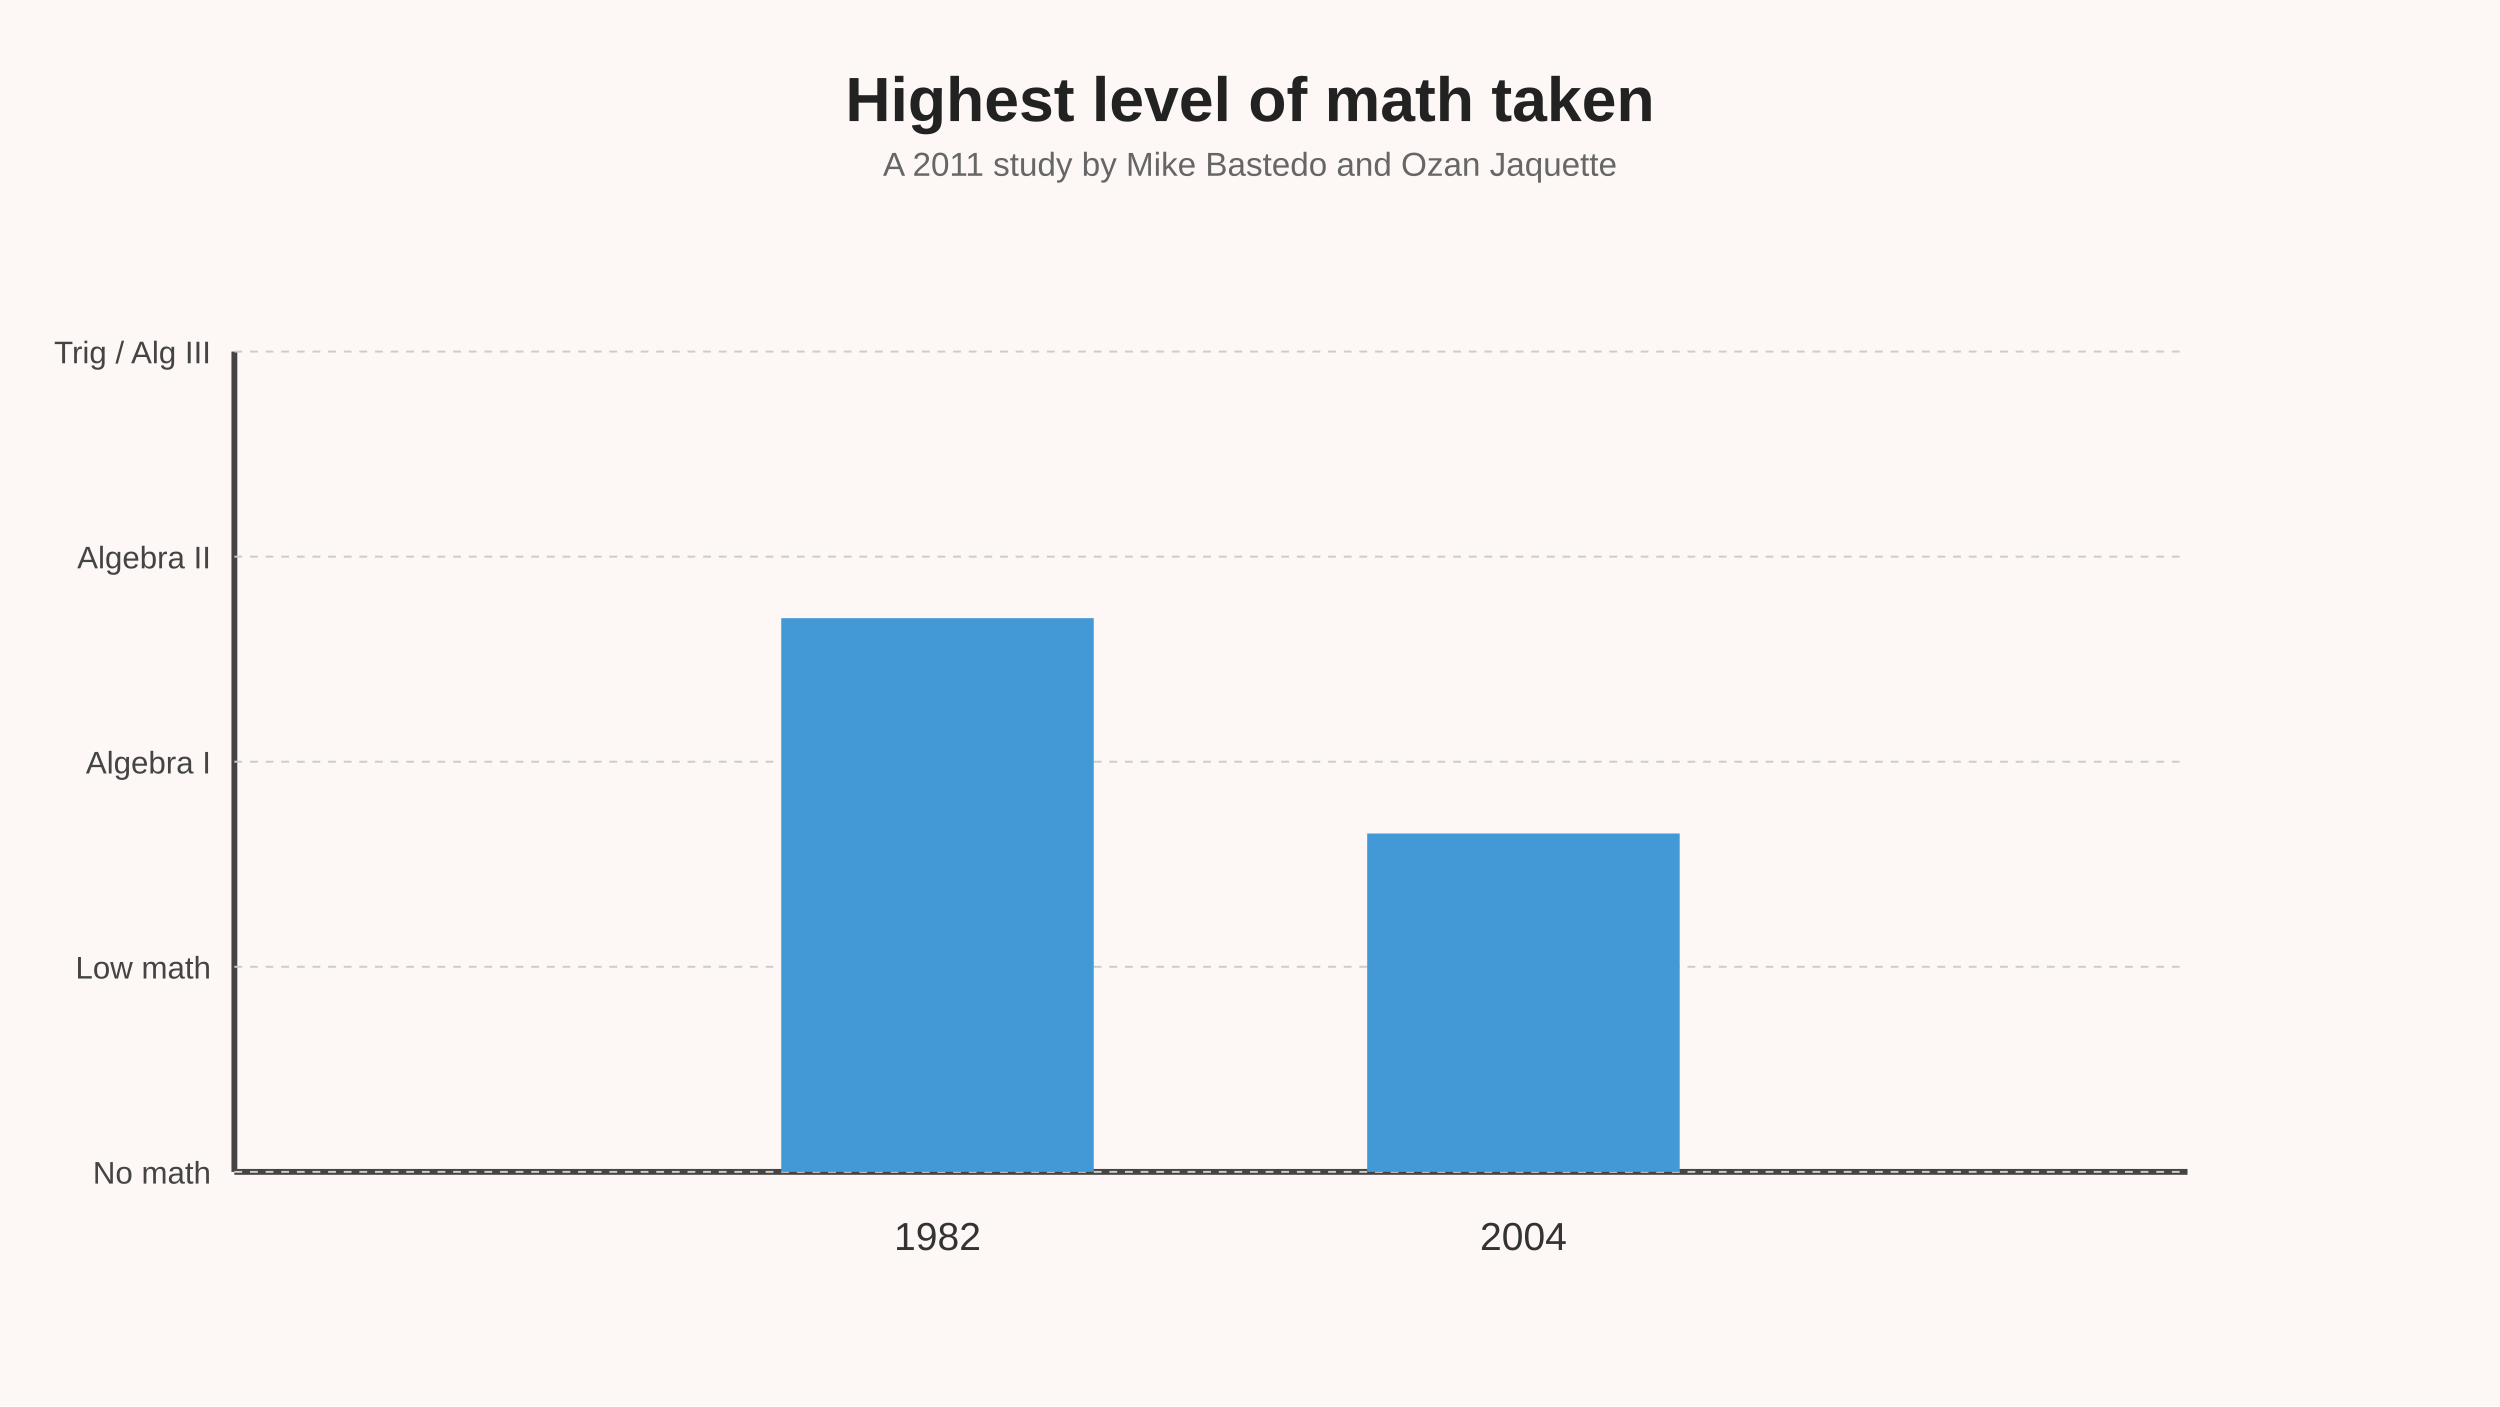
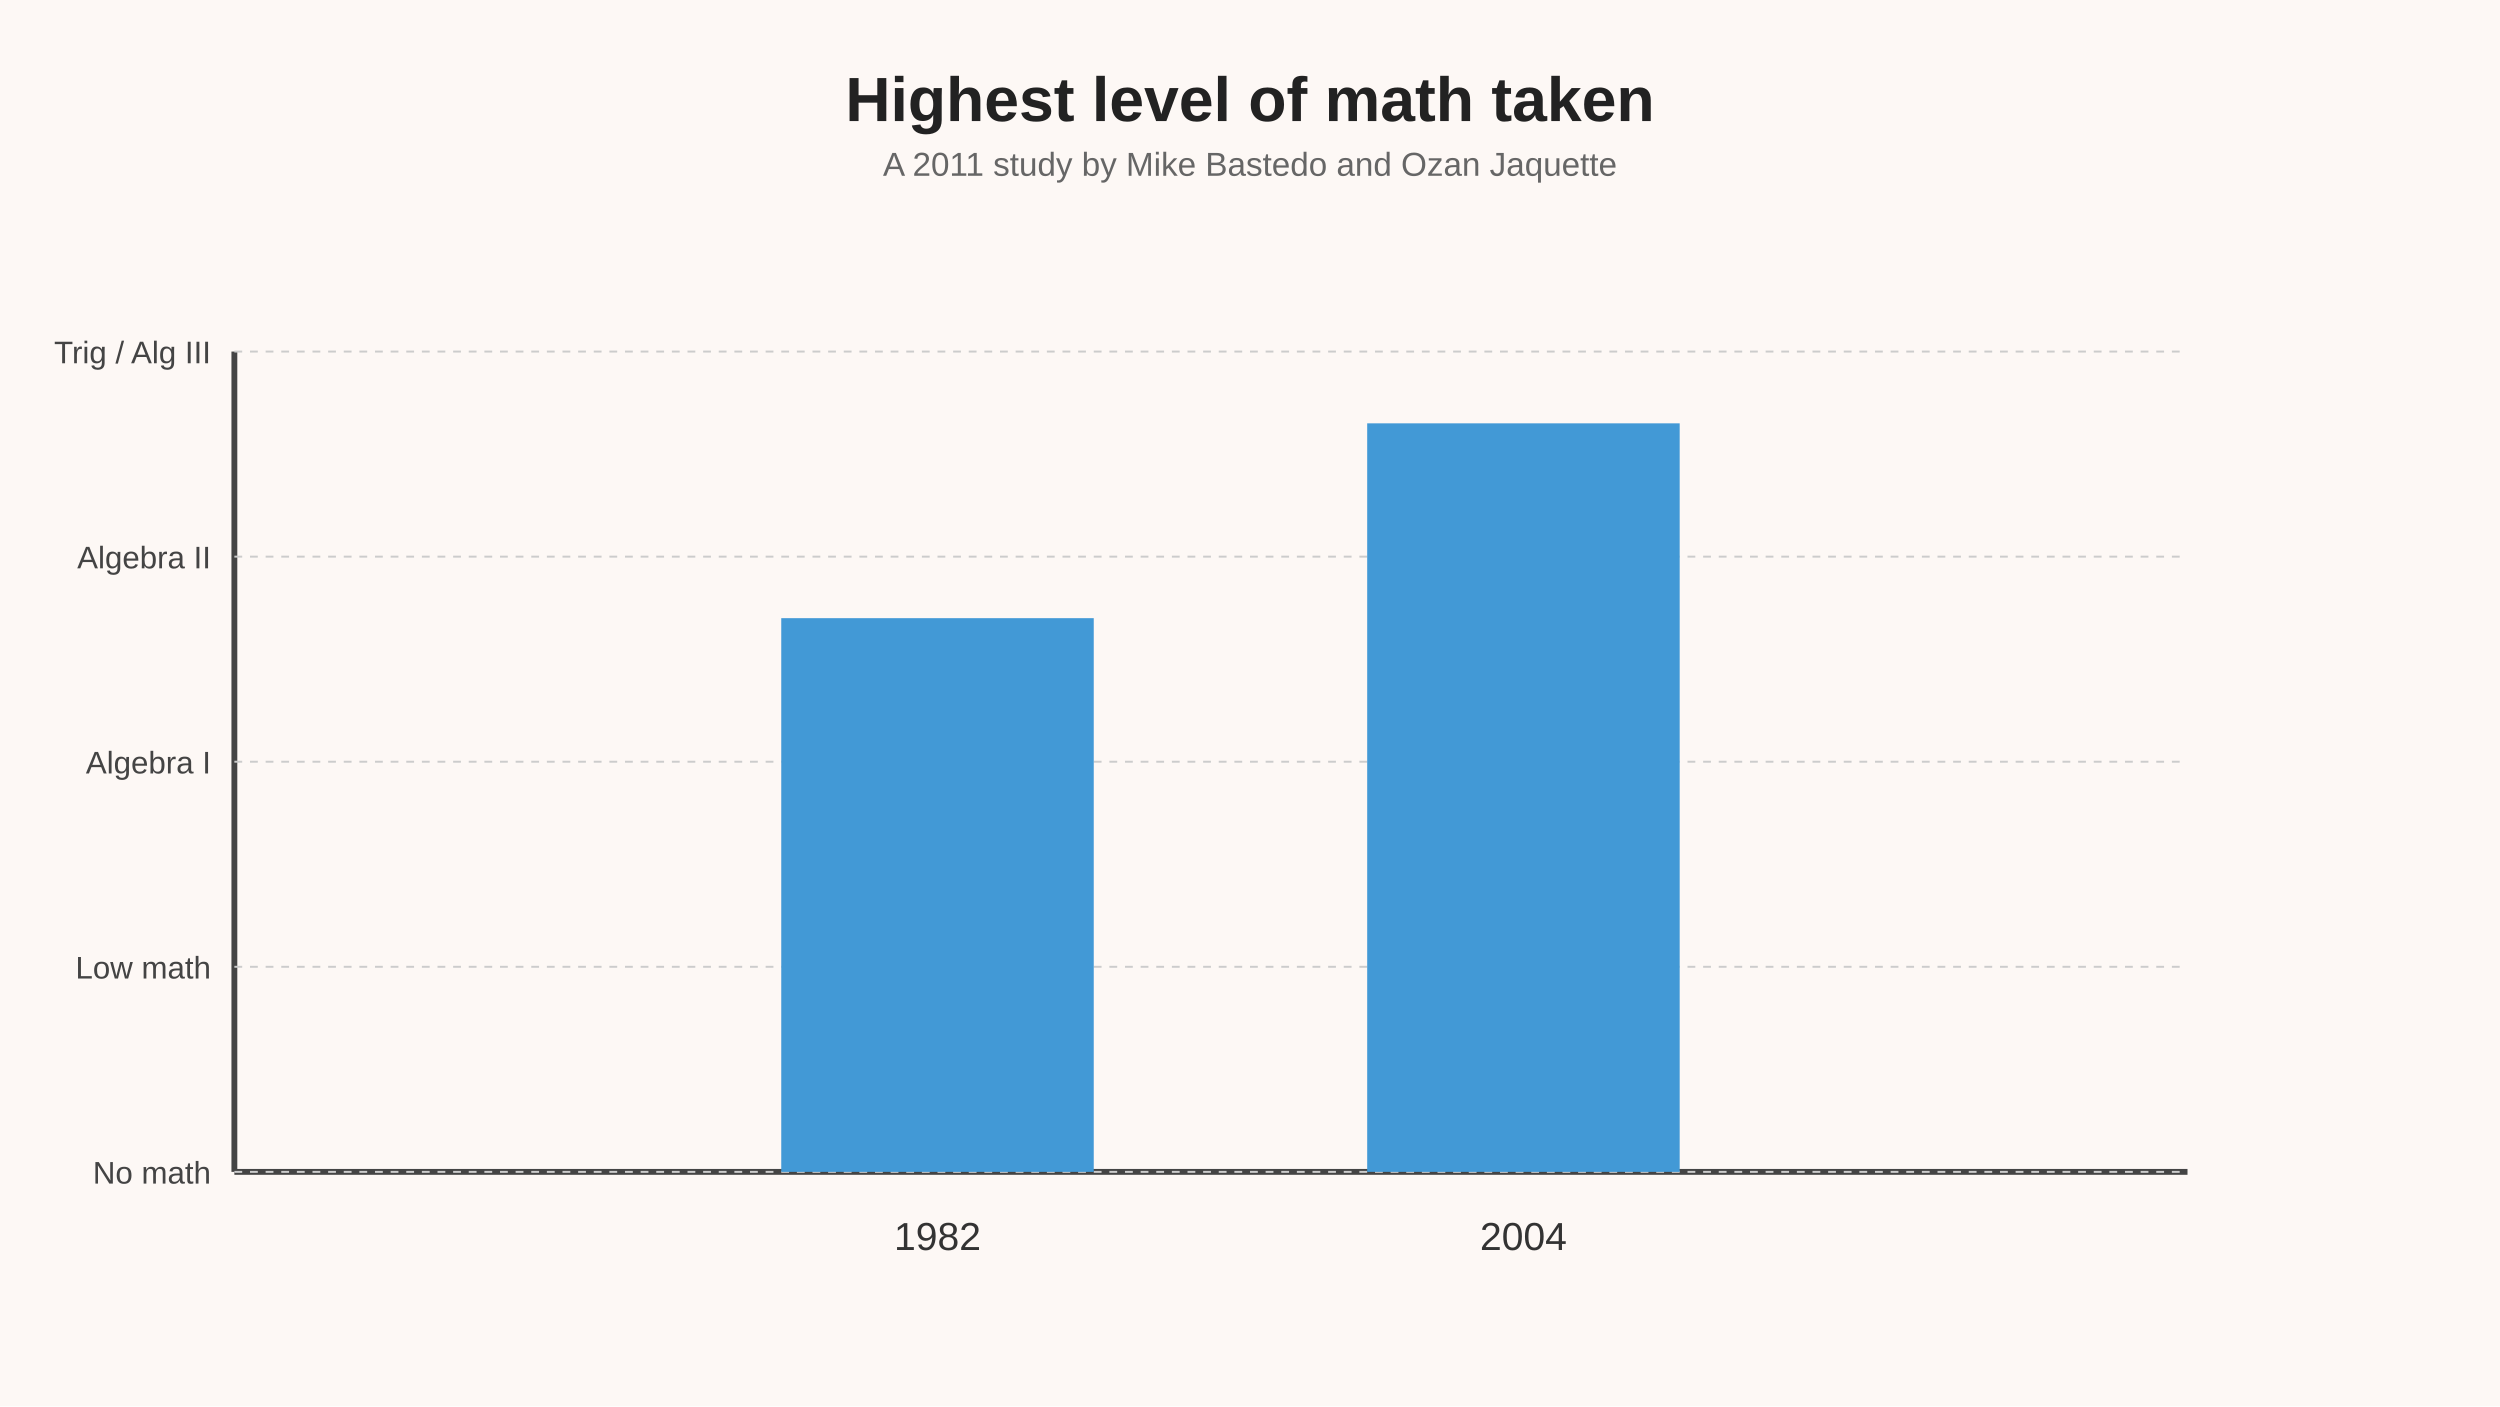
<svg xmlns="http://www.w3.org/2000/svg" width="1280" height="720" viewBox="0 0 1280 720" data-role="semantic-chart" data-generator="datavideo.semantic_render_v1">
  <rect id="scene-background-fill" data-role="background-fill" x="0" y="0" width="1280" height="720" fill="#FDF8F5" />
  <text id="chart-title" data-role="title" x="640.0" y="62" text-anchor="middle" font-family="Arial, sans-serif" font-size="32" font-weight="700" fill="#222222">Highest level of math taken</text>
  <text id="chart-subtitle" data-role="subtitle" x="640.0" y="90" text-anchor="middle" font-family="Arial, sans-serif" font-size="17" fill="#666666">A 2011 study by Mike Bastedo and Ozan Jaquette</text>
  <g id="chart-plot" data-role="plot">
    <line data-role="axis" x1="120" y1="600" x2="1120" y2="600" stroke="#444444" stroke-width="3" />
    <line data-role="axis" x1="120" y1="180" x2="120" y2="600" stroke="#444444" stroke-width="3" />
    <line data-role="gridline" x1="120" y1="600" x2="1120" y2="600" stroke="#cccccc" stroke-width="1" stroke-dasharray="4,4" />
    <text data-role="tick-label" x="108" y="606" text-anchor="end" font-family="Arial, sans-serif" font-size="16" fill="#444444">No math</text>
    <line data-role="gridline" x1="120" y1="495" x2="1120" y2="495" stroke="#cccccc" stroke-width="1" stroke-dasharray="4,4" />
    <text data-role="tick-label" x="108" y="501" text-anchor="end" font-family="Arial, sans-serif" font-size="16" fill="#444444">Low math</text>
    <line data-role="gridline" x1="120" y1="390" x2="1120" y2="390" stroke="#cccccc" stroke-width="1" stroke-dasharray="4,4" />
    <text data-role="tick-label" x="108" y="396" text-anchor="end" font-family="Arial, sans-serif" font-size="16" fill="#444444">Algebra I</text>
    <line data-role="gridline" x1="120" y1="285" x2="1120" y2="285" stroke="#cccccc" stroke-width="1" stroke-dasharray="4,4" />
    <text data-role="tick-label" x="108" y="291" text-anchor="end" font-family="Arial, sans-serif" font-size="16" fill="#444444">Algebra II</text>
    <line data-role="gridline" x1="120" y1="180" x2="1120" y2="180" stroke="#cccccc" stroke-width="1" stroke-dasharray="4,4" />
    <text data-role="tick-label" x="108" y="186" text-anchor="end" font-family="Arial, sans-serif" font-size="16" fill="#444444">Trig / Alg III</text>
    <g id="entity-1982" data-role="entity" data-entity-id="1982" data-label="1982">
      <rect id="1982-bar" data-role="bar" data-entity-id="1982" data-value="2.7" x="400" y="316.5" width="160" height="283.5" fill="#4299D6" />
      <text data-role="category-label" x="480" y="640" text-anchor="middle" font-family="Arial, sans-serif" font-size="20" fill="#333333">1982</text>
    </g>
    <g id="entity-2004" data-role="entity" data-entity-id="2004" data-label="2004">
-       <rect id="2004-bar" data-role="bar" data-entity-id="2004" data-value="1.65" x="700" y="426.75" width="160" height="173.25" fill="#4299D6" />
+       <rect id="2004-bar" data-role="bar" data-entity-id="2004" data-value="3.65" x="700" y="216.75" width="160" height="383.25" fill="#4299D6" />
      <text data-role="category-label" x="780" y="640" text-anchor="middle" font-family="Arial, sans-serif" font-size="20" fill="#333333">2004</text>
    </g>
  </g>
</svg>
